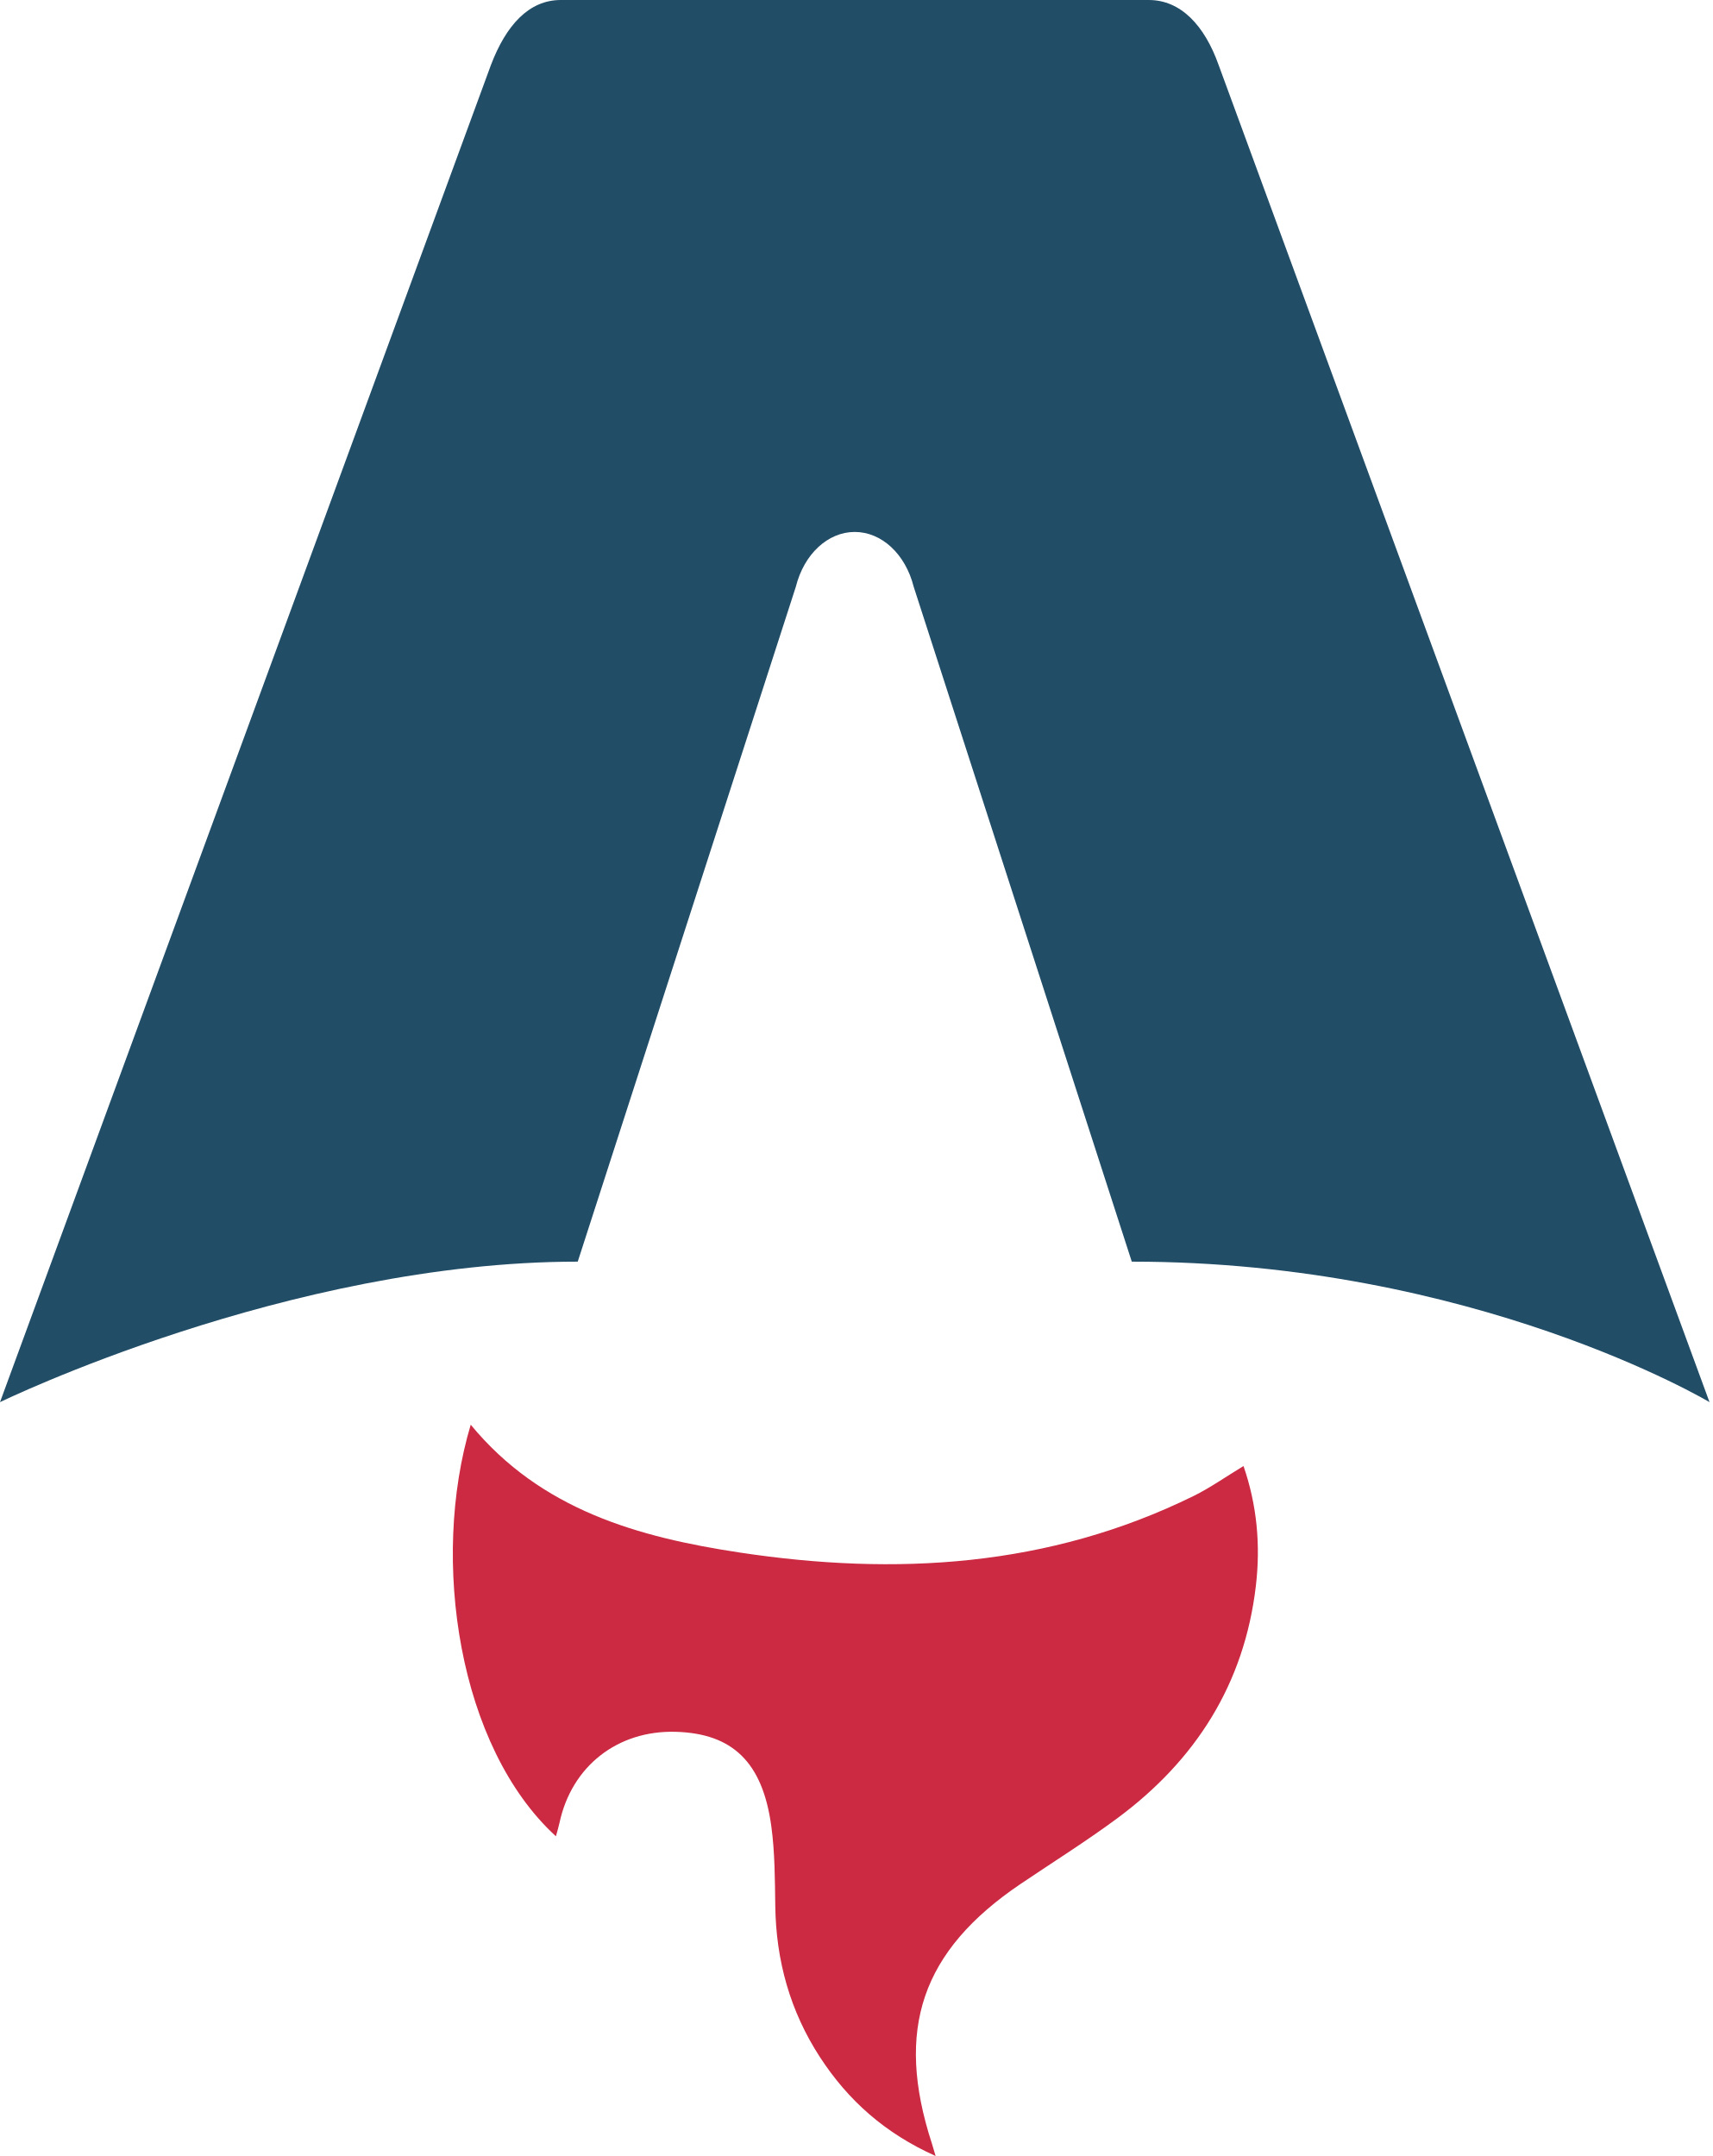
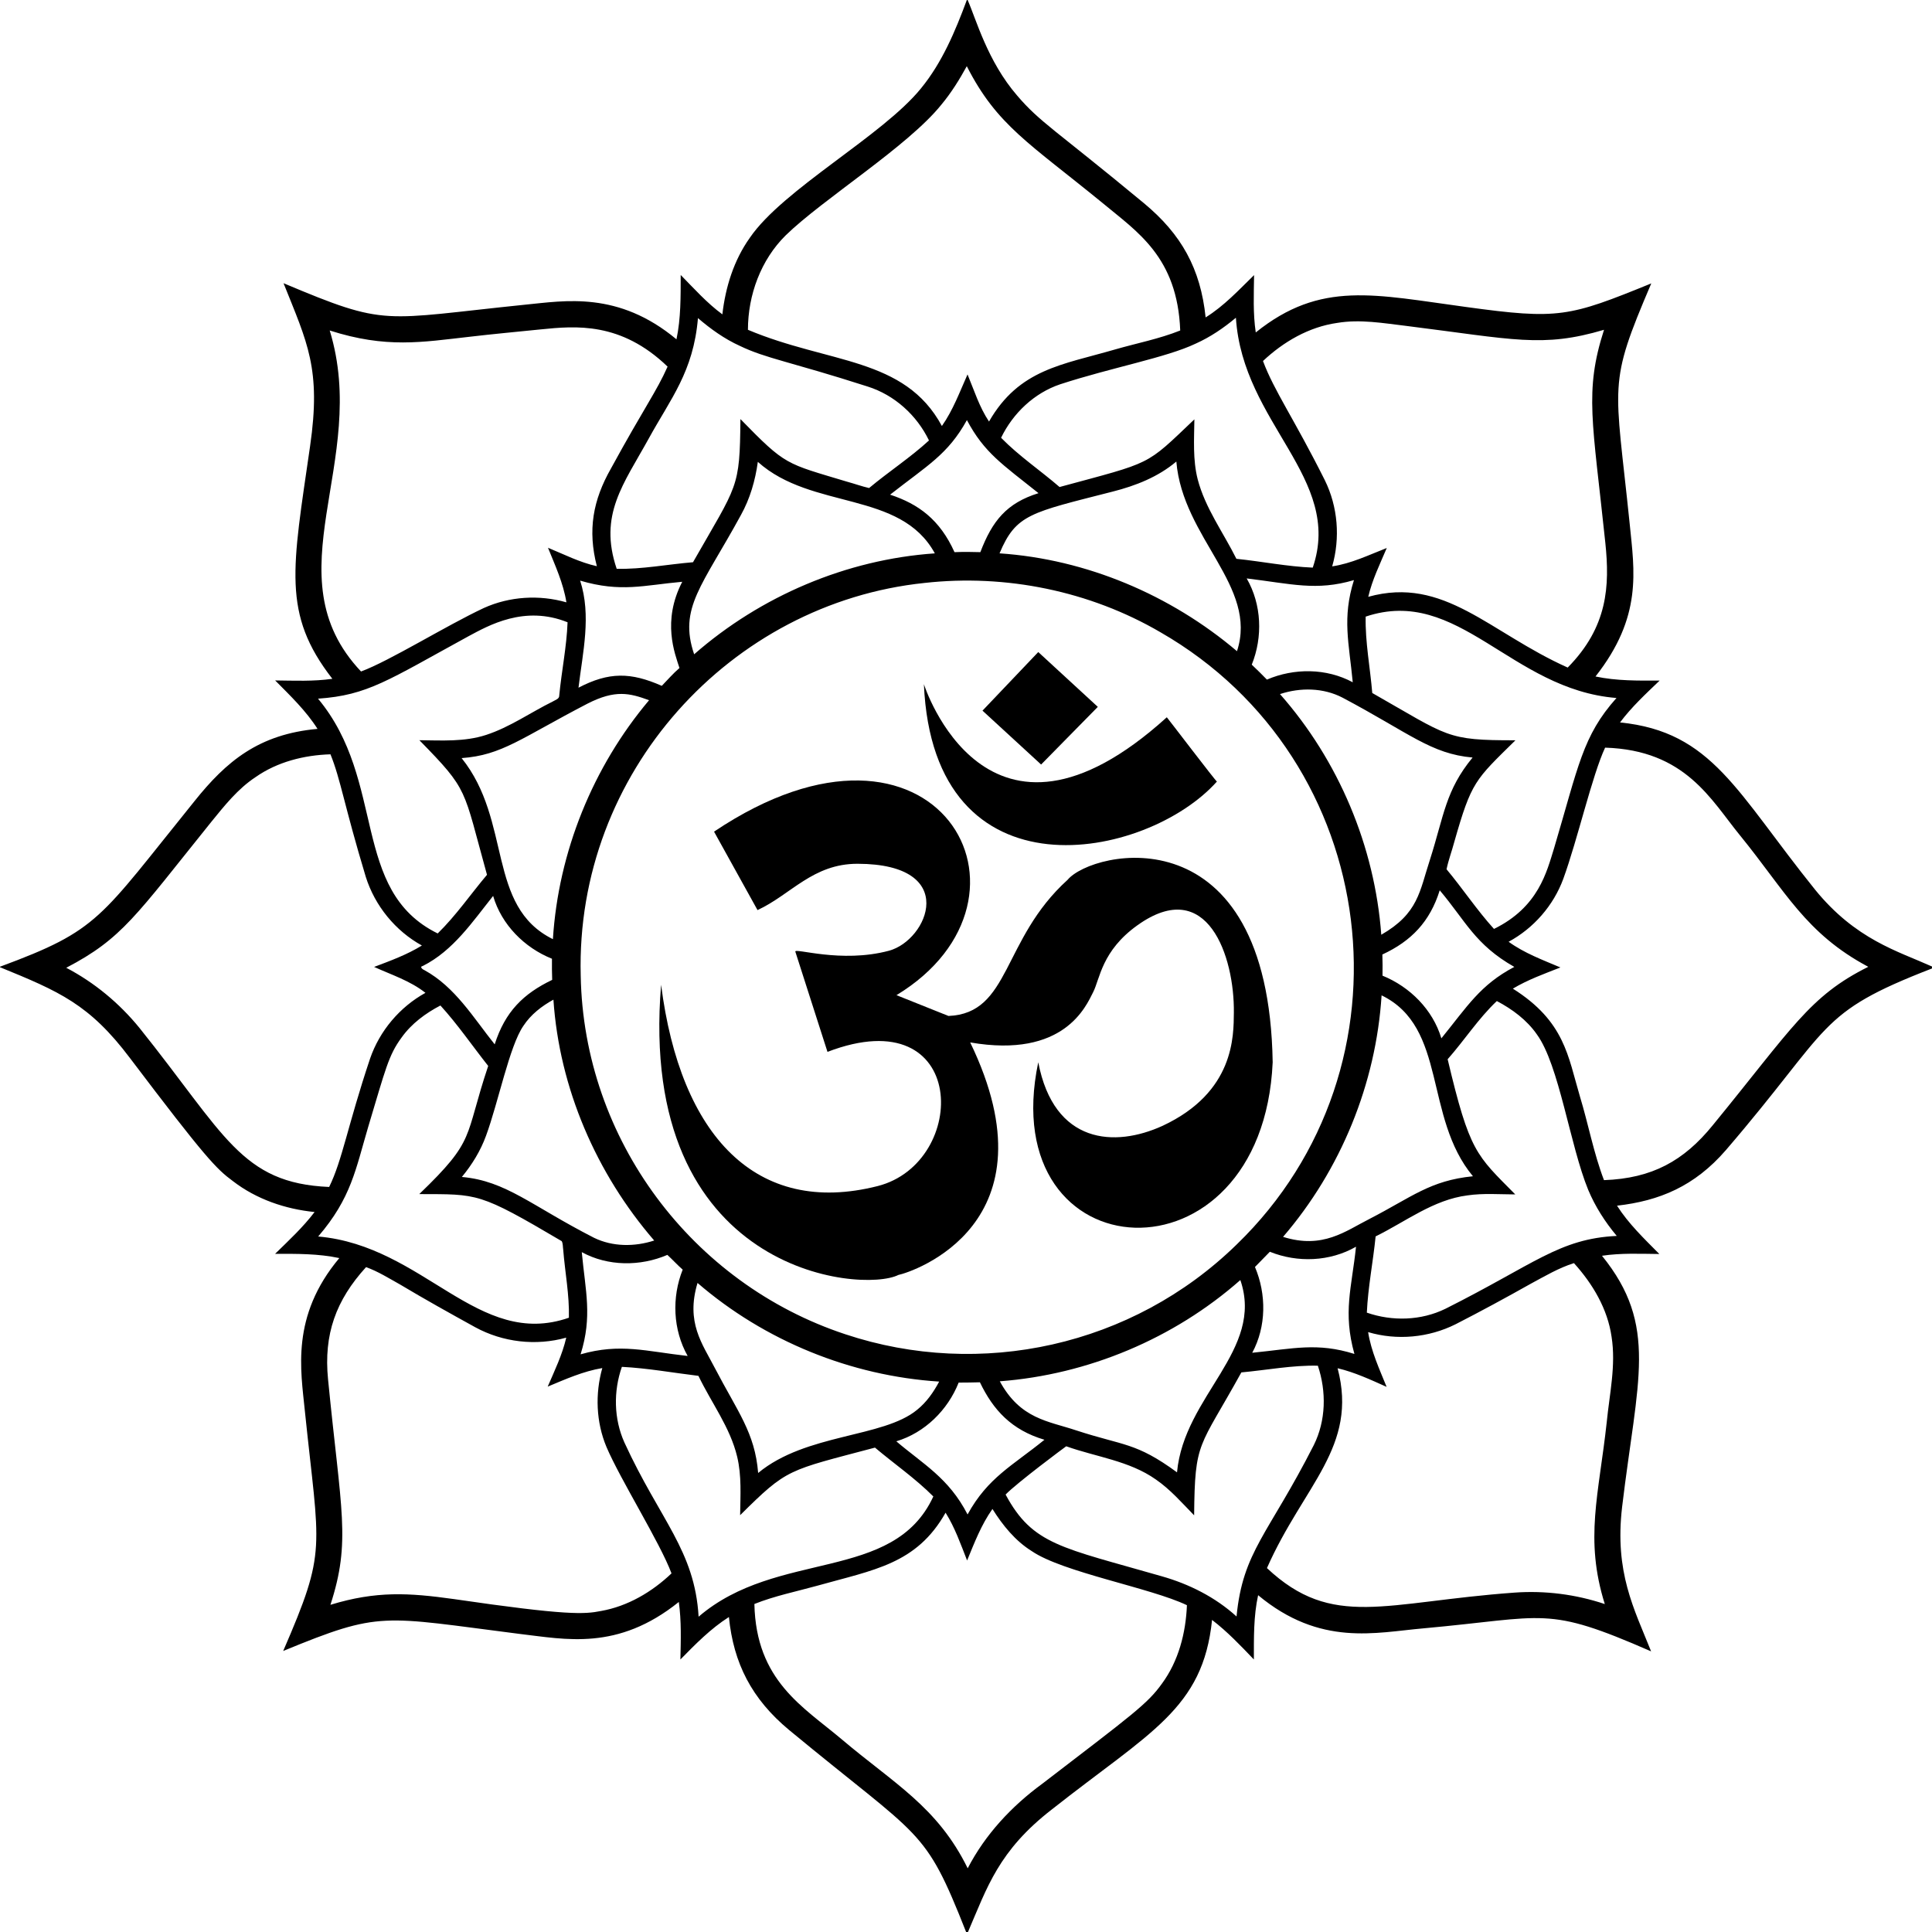
- <svg xmlns="http://www.w3.org/2000/svg" viewBox="0 0 85 107">
-   <path fill="#cb2a42" d="M27.589 91.136C22.756 86.718 21.344 77.433 23.358 70.707C26.85 74.948 31.689 76.291 36.7 77.05C44.438 78.22 52.036 77.782 59.223 74.246C60.045 73.841 60.805 73.303 61.704 72.757C62.378 74.714 62.553 76.689 62.318 78.7C61.745 83.596 59.309 87.378 55.433 90.245C53.883 91.392 52.244 92.417 50.643 93.498C45.726 96.821 44.396 100.718 46.243 106.386C46.287 106.525 46.327 106.663 46.426 107C43.916 105.876 42.082 104.24 40.684 102.089C39.209 99.819 38.507 97.308 38.47 94.591C38.451 93.269 38.451 91.934 38.273 90.631C37.839 87.453 36.347 86.03 33.536 85.948C30.652 85.864 28.37 87.647 27.765 90.455C27.719 90.671 27.652 90.884 27.585 91.134L27.589 91.136Z" />
-   <path fill="#224d67" d="M0 69.587C0 69.587 14.314 62.614 28.668 62.614L39.49 29.12C39.895 27.501 41.078 26.4 42.414 26.4C43.749 26.4 44.932 27.501 45.338 29.12L56.16 62.614C73.16 62.614 84.828 69.587 84.828 69.587C84.828 69.587 60.514 3.352 60.467 3.219C59.769 1.261 58.591 0 57.003 0H27.827C26.239 0 25.109 1.261 24.363 3.219C24.311 3.35 0 69.587 0 69.587Z" />
+ <svg xmlns="http://www.w3.org/2000/svg" version="1.1" id="Layer_1" x="0px" y="0px" viewBox="0 0 4000 4000" enable-background="new 0 0 4000 4000" xml:space="preserve">
+   <g>
+     <g id="layer1_2_" transform="translate(-210.63 -364.11)">
+       <path id="path2396_2_" d="M2360.24,1714.113l-115.465,121.317l121.355,111.552l117.403-119.379L2360.24,1714.113z" />
+       <path id="path3168_2_" d="M2123.458,1780.641c0,0,129.144,407.036,502.934,68.504c1.976,1.938,101.749,133.057,103.725,133.057    C2585.281,2144.629,2143.025,2232.701,2123.458,1780.641z" />
+       <path id="path3170_2_" d="M1778.998,2248.355l-90.009-162.427c460.545-309.2,709.726,136.97,377.704,338.57l107.639,43.048    c128.523-5.27,110.041-158.087,246.585-281.806c51.533-61.995,416.18-143.518,424.666,377.704    c-21.311,472.974-577.987,440.32-485.344,0c32.605,169.931,158.6,176.773,257.41,131.55    c149.579-69.906,146.955-186.791,147.556-234.179c1.474-116.323-54.616-284.587-199.491-181.152    c-74.336,53.073-77.61,110.894-91.985,138.946c-14.336,28.053-59.67,137.474-254.412,103.726    c181.684,375.651-119.185,475.385-148.71,481.429c-76.293,38.398-540.828-3.138-491.233-600.809    c39.793,313.113,197.222,480.383,448.185,416.839c189.976-48.085,189.162-390.103-103.725-277.893l-66.528-207.45    c-2.829-8.796,94.232,24.682,193.734-1.937c80.787-21.621,147.548-179.476-64.591-180.057    C1893.495,2152.224,1848.161,2216.389,1778.998,2248.355z" />
+     </g>
+     <path d="M3757.96,1842c-162.545-201.695-212.523-327.025-403.84-346.28c23.88-31.96,53.24-59.12,81.96-86.64   c-44.36,0.16-89.16,0.76-132.76-8.48c97.573-124.213,80.52-217.9,70.76-316.24c-30.363-296.36-46.265-284.643,44.72-497.6   c-170.317,69.415-191.823,75.115-382.68,48.92c-189.768-25.458-301.433-55.768-436.2,52.6c-5.88-39.32-4-79.12-3.48-118.72   c-31.76,30.96-62.28,64.04-100.32,87.6c-10.48-100.928-50.075-172.24-128.24-236.88C2184.988,268.767,2153.108,253.23,2106,197.96   C2044.25,126.588,2020.777,39.093,2003.36,0h-1.6c-23.88,64.32-50.96,129.2-94.84,182.84   c-79.455,98.263-285.755,208.7-354.56,309.56c-33.04,46.4-50.4,102.24-56.76,158.44c-32.08-23.52-58.52-53.36-86.28-81.52   c-0.12,44.52,0.48,89.4-8.76,133.2c-120.655-100.453-231.365-79.685-312.36-71.8c-300.535,30.727-284.805,46.673-501.16-44.36   c49.207,123.208,78.23,176.987,54.92,337.56c-36.465,253.253-58.61,346.755,46.16,481.48c-39.24,5.64-78.96,3.8-118.44,3.36   c31.24,31.56,63.72,62.6,87.72,100.32c-121.81,10.923-188.908,67.315-254.68,149.56C204.938,1903.38,206.038,1925.265,0,2001.48   v1.04c122.152,49.95,185.06,76.413,269.28,188.36c155.867,205.955,178.533,229.193,212.96,254.52   c48.52,37.44,108.44,57.92,169.08,63.96c-24.12,31.72-53.36,58.88-81.8,86.6c44.44-0.12,89.32-0.6,133,8.76   c-100.868,120.413-79.655,232.528-71.4,315.88c30.075,291.487,46.602,286.532-44.8,497.56   c202.977-83.542,202.755-71.715,489.16-35.36c95.25,11.06,202.9,35.938,329.92-66.08c5.52,39.44,4.2,79.36,3.28,119.08   c31.2-31.72,62.64-63.92,100.44-87.92c9.568,95.785,47.188,169.618,124.76,234c276.323,228.385,279.772,199.02,366.36,418.12h3.84   c39.803-92.362,63.147-168.285,174.12-254.12c203.183-160.327,312.37-207.598,331.24-392c31.64,24.2,59.08,53.16,86.56,81.88   c0.08-44.48-0.8-89.4,8.8-133.08c128.993,107.257,243.542,77.173,342.4,68.64c256.383-23.21,252.025-48.117,471.24,47.64   c-35.355-88.55-75.895-163.218-60.04-299c31.605-264.507,75.57-375.04-41.64-520.04c39.32-5.88,79.12-4.04,118.72-3.64   c-31.2-31.52-63.64-62.4-87.6-100.04c87.405-9.965,160.327-39.845,225.4-115.08c222.005-258.313,185.92-282.765,426.72-376.08v-4   C3928.995,1969.032,3842.115,1945.52,3757.96,1842z M3346.76,1445.12c-70.222,78.548-78.68,141.008-129.24,311.12   c-15.093,48.085-31.73,121.685-124.4,167c-35.36-39.04-64.52-83.12-98.2-123.52c4.04-19.28,11.04-37.76,16.08-56.76   c35.637-125.018,42.84-127.925,126.56-210.28c-144.17,0.152-137.093-7.235-296.44-97.92c-4.36-52.72-14.76-105.08-13.64-158.12   C3019.652,1212.203,3127.938,1427.708,3346.76,1445.12z M2804.16,2803.2c-76.845-24.175-126.155-10.91-211.52-2.44   c29.32-54.44,29.52-121.16,5.64-177.6c10.32-10.44,20.52-21,30.8-31.52c57.36,23.12,124.4,20.52,178.4-10.44   C2798.492,2666.762,2779.998,2716.6,2804.16,2803.2z M1984.8,2862.52c14.68-0.24,29.32-0.04,44-0.64   c27.495,57.36,65.473,98.788,133.6,119c-66.04,53.677-117.07,78.025-159.16,154.64c-38.885-75.718-92.82-104.708-147.52-151.44   C1914.76,2966.32,1962.28,2919.4,1984.8,2862.52z M1569.68,3049.64c-6.705-83.47-42.473-126.667-89.8-217.56   c-25.655-49.7-60.358-94.033-35.72-175.88c138.8,119.84,317.32,192.48,500.28,204.24c-11.64,21.92-26.2,42.8-45.72,58.44   C1828.502,2977.005,1668.712,2967.46,1569.68,3049.64z M2070,2859.84c182.8-13.88,360.4-88.36,498-209.64   c49.96,145.335-116.46,239.105-131.12,398.12c-85.46-62.597-110.155-54.57-208.72-86.88   C2169.865,2941.988,2112.617,2938.105,2070,2859.84z M2560.48,2576.52c-216.095,211.14-530.867,278.855-810.2,185.96   c-317.545-104.788-542.055-403.36-547.96-742.52c-11.085-420.262,310.633-771.355,711.84-813.04   c168.12-18.76,342.12,16.64,488.36,102.04C2863.085,1573.528,2940.738,2208.482,2560.48,2576.52z M1201.12,1202.12   c84.935,24.962,131.588,9.488,211.4,2.4c-42.365,81.792-15.287,148.58-5.76,178.52c-13.2,11.32-24.52,24.48-36.6,36.92   c-64.16-28.252-109.147-29.182-172.44,3.84C1206.48,1350.48,1224.72,1274.64,1201.12,1202.12z M1216.52,1456.72   c57.458-29.252,87.075-21.75,127.32-7c-116.52,138.32-187.72,314.16-199.12,494.72c-138.017-68.172-84.032-244.337-189-374.88   C1039.223,1563.635,1078.31,1528.513,1216.52,1456.72z M1142.76,1984.96c-0.16,14.56-0.04,29.16,0.48,43.76   c-59.73,28.68-97.432,65.775-119.04,133.52c-43.92-54.92-81.8-118.76-145.32-153.56c-3.12-1.04-11.44-7.04-3.48-8.76   c62.92-31.64,102.88-91.52,145.56-145C1038.36,1914.48,1085.72,1962.12,1142.76,1984.96z M1083.64,2123.92   c15.28-23.4,37.92-40.92,62.16-54.24c12.28,183.24,88.84,360.04,208.64,498.68c-40.48,13.16-85.92,13.2-124.64-5.68   c-129.493-66.205-182.008-117.83-273.56-125.92c21.12-25.52,38.68-54.12,50.04-85.32   C1031.645,2282.585,1054.943,2165.165,1083.64,2123.92z M1204.52,2592.44c54.08,29.56,121.04,29.76,177.16,5.68   c10.84,9.88,20.68,20.84,31.76,30.52c-22.92,57.56-20.28,124.44,10.28,178.76c-86.458-9.633-139.435-26.963-221.68-3.4   C1226.748,2725.225,1212.1,2673.777,1204.52,2592.44z M2029.72,1143.16c-17.84-0.6-35.68-0.72-53.52,0.04   c-30.215-67.137-74.357-99.692-133.36-119.04c77.303-60.688,119.66-83.135,159.04-154.4c35.927,67.692,73.39,91.517,148.24,151.28   C2084.1,1041.557,2054.407,1078.45,2029.72,1143.16z M2304.12,1017.68c47.2-12,93.8-30.32,131.36-62.12   c13.22,159.138,169.68,258.327,125.56,392.64c-137.4-116.48-311.52-190.4-491.6-202.56   C2103.665,1064.26,2133.653,1061.37,2304.12,1017.68z M1935.48,1145.68c-183,12.6-360.44,88.32-498.32,208.96   c-32.677-95.975,16.805-141.515,96.8-288.28c18.92-33.96,29.8-71.72,35.04-110.12   C1680.965,1056.67,1864.11,1014.938,1935.48,1145.68z M2800.72,1412.56c-54.52-29.32-121.24-29.68-177.72-5.52   c-10.12-10.64-20.76-20.76-31.36-30.92c23.12-57.4,20.6-124.6-10.52-178.56c92.177,11.13,144.08,26.517,222.08,3.48   C2778.435,1279.933,2793.015,1331.107,2800.72,1412.56z M3048.84,1568.4c-56.15,68.073-59.17,120.282-88.24,211.36   c-21.56,65.672-23.825,111.31-100.8,155.52c-13.6-182.92-88.28-360.72-209.72-498.24c42.28-13.96,89.84-13.32,129.76,7.52   C2919.1,1518.483,2962.525,1560.708,3048.84,1568.4z M2656.44,2560.8c119.52-138.88,192.44-317.12,204-500.04   c136.583,66.395,86.888,251.64,189.12,374.56c-89.002,8.877-126.475,43.147-213.84,88.16   C2785.775,2548.645,2738.928,2586.745,2656.44,2560.8z M2862.32,2020c0.4-14.6,0.08-29.2-0.28-43.8   c59.685-27.635,98.485-67.813,118.76-132.92c53.84,63.675,72.998,112.388,154.44,158.6c-70.672,37.142-97.248,81.682-151.04,147.88   C2966.44,2090.36,2919.16,2043.12,2862.32,2020z M2768.48,668.56c47.56-8,95.52,0.56,142.8,6.16   c222.895,27.915,281.818,45.903,409.68,8.08c-41.175,128.07-23.545,189.872,2.72,441.2c9.28,89.21,5.145,173.875-77.92,258.12   c-162.685-72.807-255.515-190.14-412.92-146.48c8.16-35.28,24.24-67.92,38.32-101.08c-37.04,14.44-73.28,32.16-113,38.04   c16.92-58.84,11.84-123.48-15.28-178.44c-64.147-128.13-104.885-184.707-128-246.72C2657.24,707.52,2710.2,676.8,2768.48,668.56z    M2558.8,657.84c13.99,219.185,222.515,331.9,159.12,517.36c-53.08-2.2-105.32-12.84-158.08-18.24   c-27.16-54.56-64.6-104.96-80.16-164.64c-10.36-40.56-7.32-82.72-6.84-124.08c-102.835,97.852-84.75,87.318-279.12,140.08   c-39.92-34.48-84.08-64.12-121.08-101.96c24.64-50.84,68.48-92.64,122.4-110.76c106.508-34.772,219.668-55.15,280.4-84.12   C2505.72,697.96,2533.4,679.12,2558.8,657.84z M1626.8,487.16c77.133-75.188,252.945-184.217,322.12-270.36   c20.44-24.56,37.4-51.76,52.72-79.76c62.535,123.002,129.987,159.652,281.76,283.8c70.44,58.755,154.413,111.027,160.12,263.4   c-43.72,17.52-90.2,26.32-135.32,39.4c-108.837,31.667-198.103,40.435-260.56,149.12c-20-29.96-30.76-64.6-44.48-97.56   c-16.2,36.28-30,74-53.08,106.8c-77.292-143.138-234.407-128.67-401.56-199.2C1548.56,610.92,1575.16,538.04,1626.8,487.16z    M1445.04,658.6c26.28,22.56,54.76,42.96,86.4,57.36c54.925,26.47,102.443,32.167,264.96,84.32   c55.6,17.56,101.72,59.36,126.96,111.64c-38.96,35.72-83.48,64.64-124,98.52c-15.4-3.52-30.28-9-45.52-13.12   c-128.153-38.617-126.16-32.675-220.88-129.68c-1.3,145.022-5.527,133.99-98.16,296.4c-52.68,4.32-105,14.76-158,13.64   c-37.807-111.795,14.115-174.982,66.44-269.88C1388.21,825.735,1435.755,769.56,1445.04,658.6z M682.64,684.24   c117.21,37.495,190.79,24.117,288.92,13.08c49.28-5.84,98.68-10.28,148.04-15.36c72.155-7.252,165.792-16.14,262.56,77.08   c-22.847,51.648-48.42,84.88-117.08,210.68c-37.652,66.048-48.617,127.963-29.36,202.56c-35.44-7.88-67.84-24.48-101.16-38.2   c14.88,36.84,31.8,73.4,38.12,113c-56.12-16.08-117.52-12.4-170.84,11.68c-78.085,36.505-195.075,109.625-254.36,131.48   C559.138,1190.92,766.168,956.89,682.64,684.24z M969.88,1317.32c41.578-22.267,115.875-64.925,205.2-28.96   c-1.88,50.72-12.32,100.68-17.2,151.2c0.52,7.68-8.28,9.52-13.44,12.84c-46.2,22.76-88.88,53.2-138.16,69.24   c-44.56,14.52-91.88,11.32-138,10.88c102.98,105.113,89.815,98.088,140,278.64c-34.08,40.4-64.12,84.4-102.08,121.44   c-180.818-88.808-105.492-315.423-247.76-486.08C761.57,1439.373,803.083,1408.492,969.88,1317.32z M288.36,2127.72   c-41.56-50.88-92.96-93.56-151.2-124.04c116.152-60.745,143.507-107.26,300.24-302c27.44-33.68,54.96-68.56,91.68-92.72   c45.08-31.64,100.6-45.56,155.12-47.24c21.165,52.175,28.113,104.633,73.16,253.88c18.92,59.84,61.12,111.68,116.12,142   c-30.88,19.04-65.12,31.56-98.92,44.32c36.08,16.36,74.84,28.76,106.28,53.64c-53.28,29.44-94.88,78.68-114.68,136.24   c-46.388,138.673-57.383,210.328-84.68,265.68C498.878,2449.715,465.715,2348.745,288.36,2127.72z M658.76,2560.04   c68.6-79.76,77.535-139.073,103.76-227.6c35.705-118.77,41.852-147.717,69-184.44c20.4-28.68,49.4-50.04,80.32-66.24   c35.84,39.32,65.92,83.48,98.92,125.16c-50.41,150.623-24.36,151.537-142.72,265.32c122.253,0.452,122.688-4.117,294.96,97.44   c2.84,5.44,2.12,11.88,3.08,17.8c3.72,46.92,12.96,93.52,11.76,140.72C989.475,2793.798,878.297,2579.22,658.76,2560.04z    M1244.2,3335.4c-33.995,6.768-69.877,9.633-304.48-24.68c-93.54-13.07-160.755-17.135-255.6,11.88   c42.878-131.982,21.94-193.31-4.92-466.68c-9.303-93.48,16.25-163.895,78.68-232.48c24.84,8.92,47.28,23.12,70.24,35.88   c51.32,30.68,103.56,59.8,155.92,88.64c57.08,31.12,125.68,39.04,188.32,21.48c-8.16,35.4-24.08,68.2-38.4,101.4   c36.72-15.28,73.52-31.8,113.04-38.4c-15.08,53.48-12.92,111.84,8.6,163.28c28.855,67.857,110.898,198,134.68,261.8   C1349.92,3295.96,1299.6,3325.68,1244.2,3335.4z M1446.4,3347.2c-8.065-137.343-79.708-199.872-153.52-360.44   c-22.16-49.08-23.04-106.24-5.36-156.84c53.16,2.68,105.72,12.28,158.52,18.64c26.68,55.72,65.56,106.4,80.16,167.28   c9.56,39.68,6.64,80.76,6.16,121.2c98.565-97.815,97.515-91.635,279.16-139.92c40.16,33.88,83.68,63.84,120.84,101.16   C1849.81,3277.345,1609.462,3207.035,1446.4,3347.2z M2405.68,3485.76c-30.172,42.225-61.81,64.55-247.88,207.4   c-63.28,46.32-118.08,105-154.28,174.96c-62.662-127.517-152.84-175.56-260.72-266.96c-79.308-67.06-177.525-120.887-180.92-280.28   c41.84-16.68,86.08-25.64,129.36-37.6c117.74-33.117,206.19-44.652,266.48-151.4c19.28,30.8,31.36,65.28,44.56,98.96   c15.08-36.64,29.4-74.12,52.48-106.68c21.28,33.92,47.2,66,81.6,87.4c64.227,43.847,246.347,75.958,321.04,111.84   C2455.12,3380.72,2440.12,3439.04,2405.68,3485.76z M2560.12,3346.76c-43.96-40-98.24-67.24-155.2-83.36   c-206.82-59.595-266.915-64.662-322.92-169.08c23.588-24.415,122.975-98.337,125.48-99.96c61.96,22.16,130.56,29.92,185.48,68.68   c30.04,20.64,54.04,48.36,79.36,74.28c1.433-155.837,9.883-136.78,97.76-295.88c52.72-4.84,105.28-15.08,158.4-13.92   c17.92,53.36,16.92,113.56-8.4,164.4C2625.948,3177.03,2573.185,3211.485,2560.12,3346.76z M3336.6,2767.76   c9.32,59-4.28,118.08-10.04,176.72c-16.338,150.302-46.313,241.567-4,376.56c-59.92-20.12-123.68-28.24-186.76-23.72   c-269.3,19.46-376.92,76.648-512.72-50.76c75.958-171.853,189.218-250.958,146.28-413.76c35.36,8.32,68.44,23.8,101.48,38.56   c-15-36.96-32.04-73.64-38.28-113.36c59.68,17.68,125.44,11.56,181.08-16.28c52.52-26.88,104.44-55.08,155.88-84   c29-15.6,57.6-32.64,89.16-42.56C3297.4,2657.92,3328.4,2709.88,3336.6,2767.76z M2992.6,2709.68   c-50.44,24.64-110.04,26.32-162.72,8c2.44-52.96,12.92-105.12,18.2-157.84c62.16-30.56,119.56-75.96,190.12-84.92   c32.8-4.8,66-2.12,99-2c-81.015-81.955-94.385-87.498-140-279.88c34.84-39.44,63.52-84.2,101.84-120.48   c32,16.88,62.04,39.04,82.88,69.04c46.188,63.215,68.53,229.873,106.28,321.84c14.52,34.72,35,66.64,59.12,95.4   C3228.042,2564.623,3177.288,2617.05,2992.6,2709.68z M3545.84,2330c-59.667,73.33-125.067,109.76-224.96,113.36   c-21.52-56.32-32.32-115.92-49.88-173.48c-24.688-83.085-31.13-155.055-138.8-223c31-18.52,65.04-30.72,98.48-43.88   c-36.72-15.56-74.64-29.6-107.24-53.16c51.72-28,92.76-74.88,113.12-130.12c29.532-80.99,59.93-214.663,86.64-271.8   c166.755,5.18,219.085,108.125,279.52,181.92c93.83,115.208,135.558,202.778,265.36,271.84   C3746.125,2062.335,3710.88,2128.34,3545.84,2330z" />
+   </g>
</svg>
